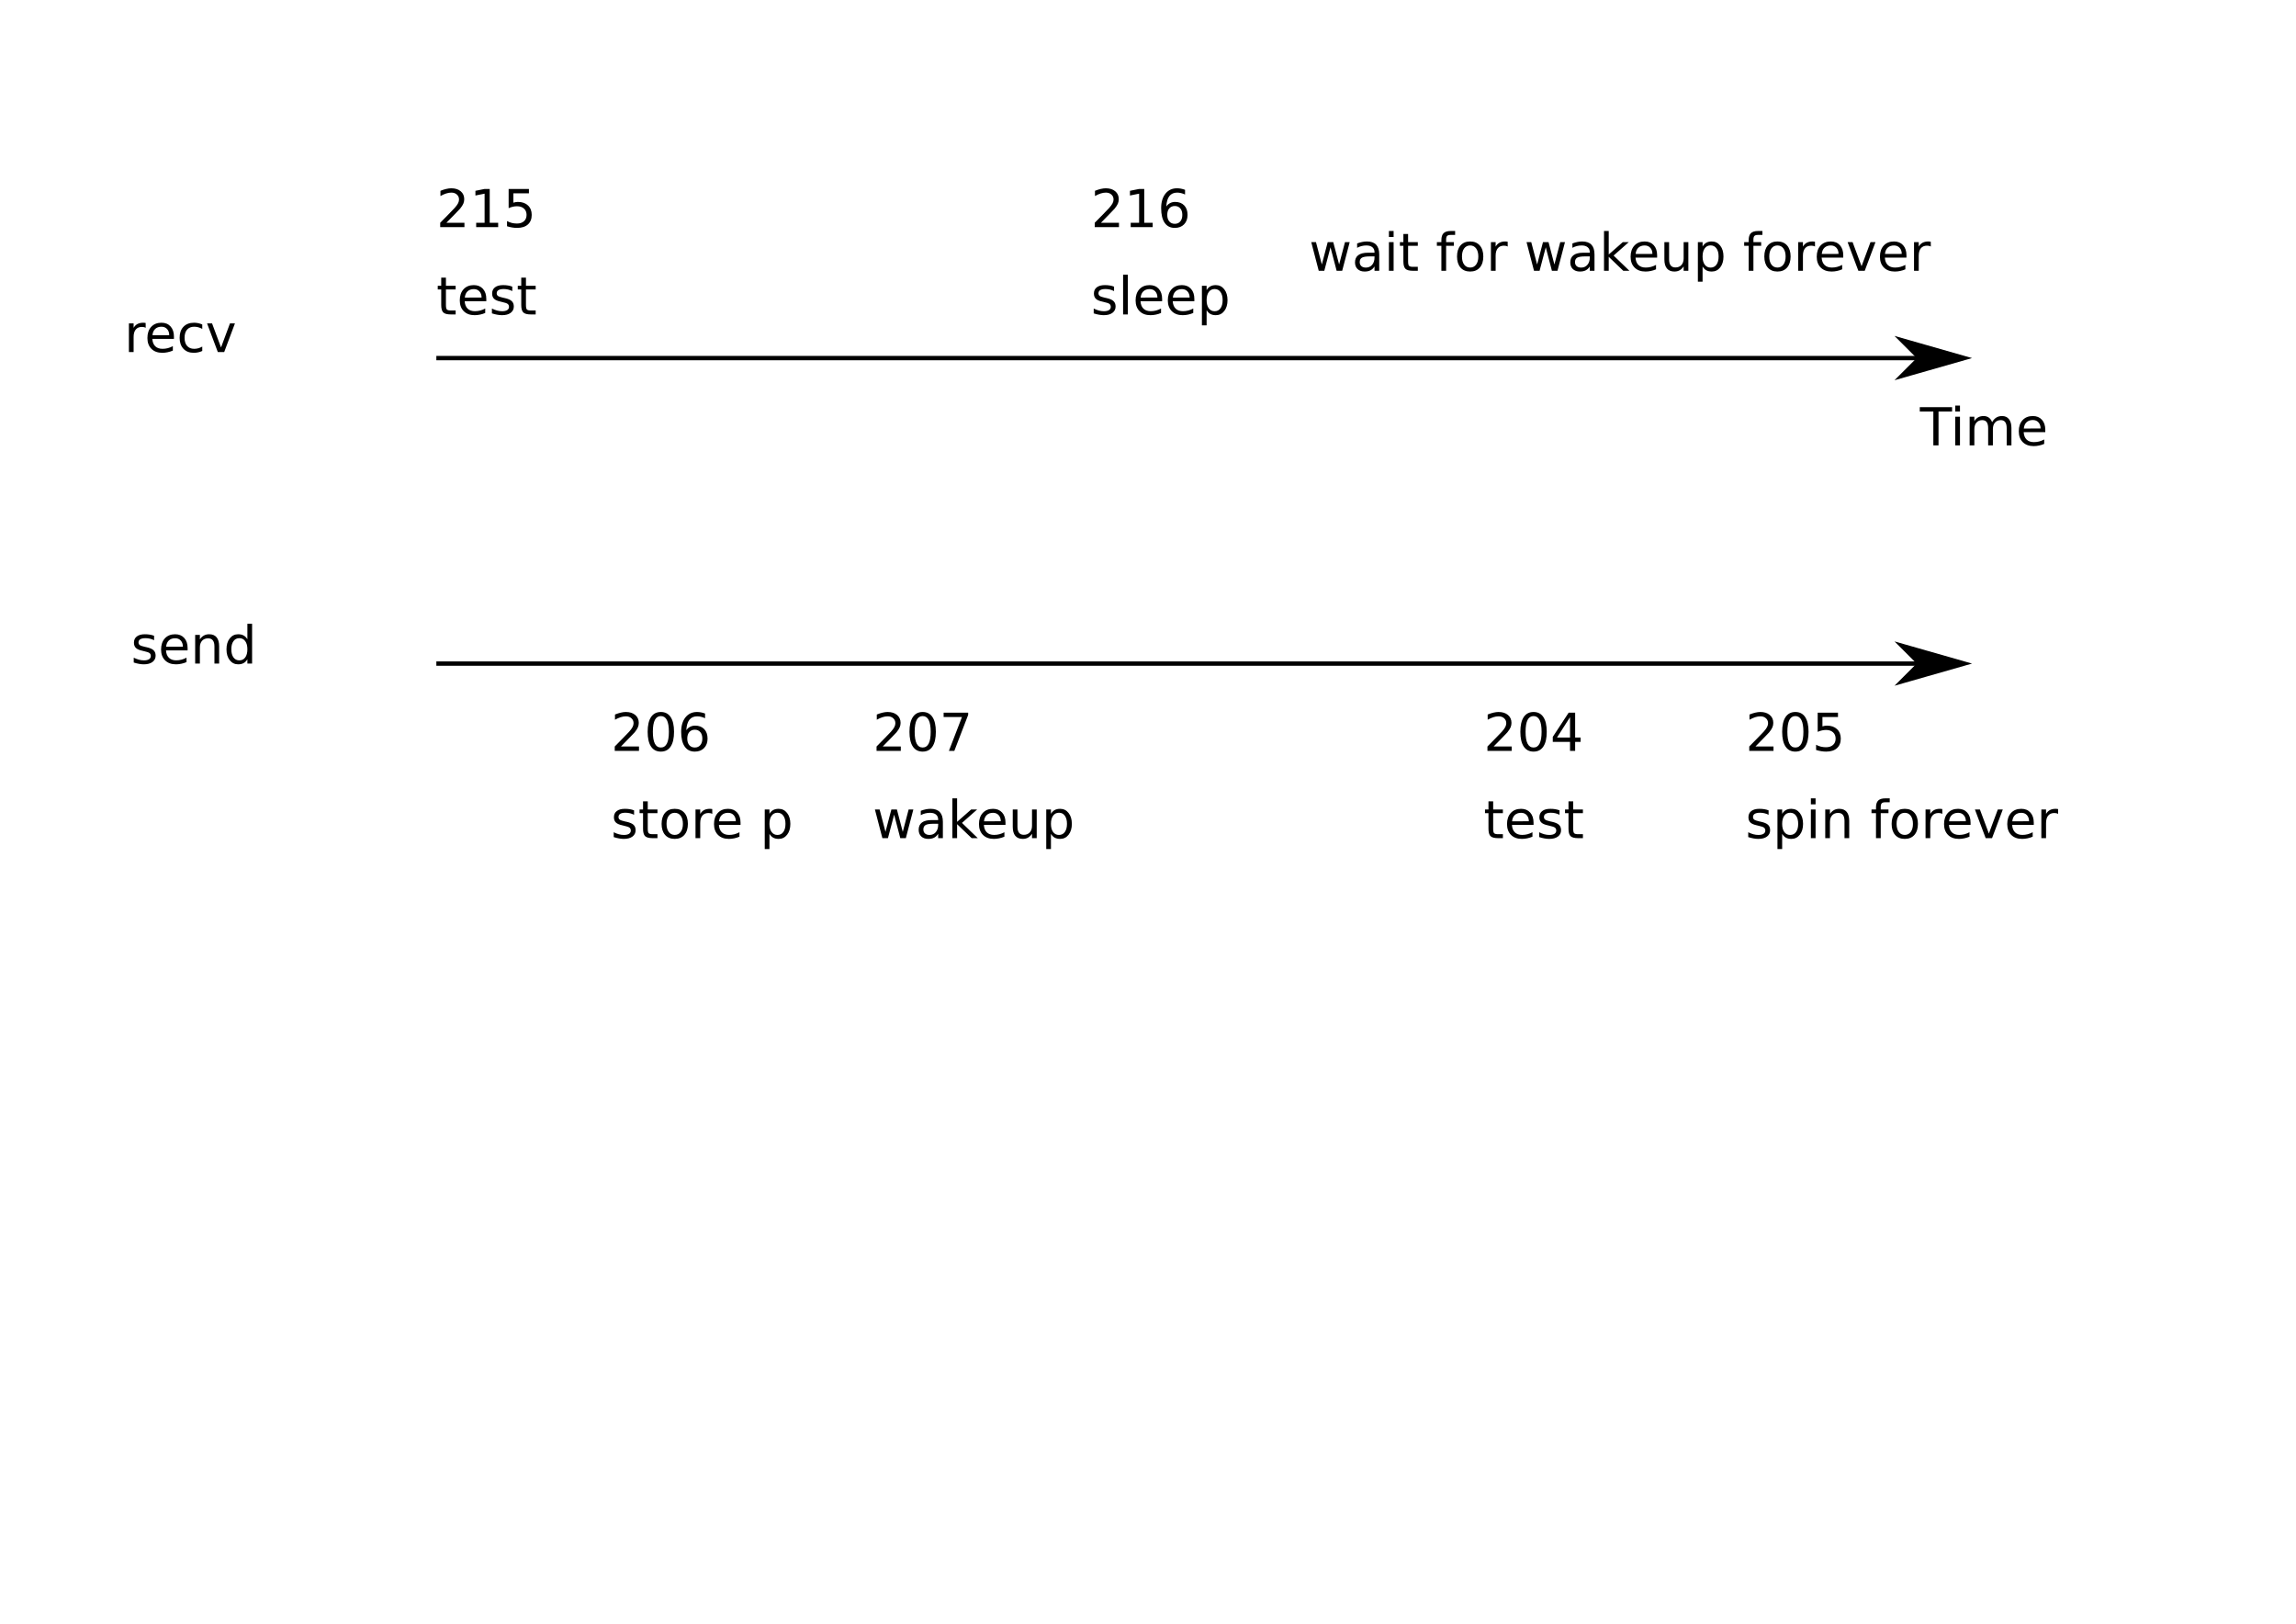
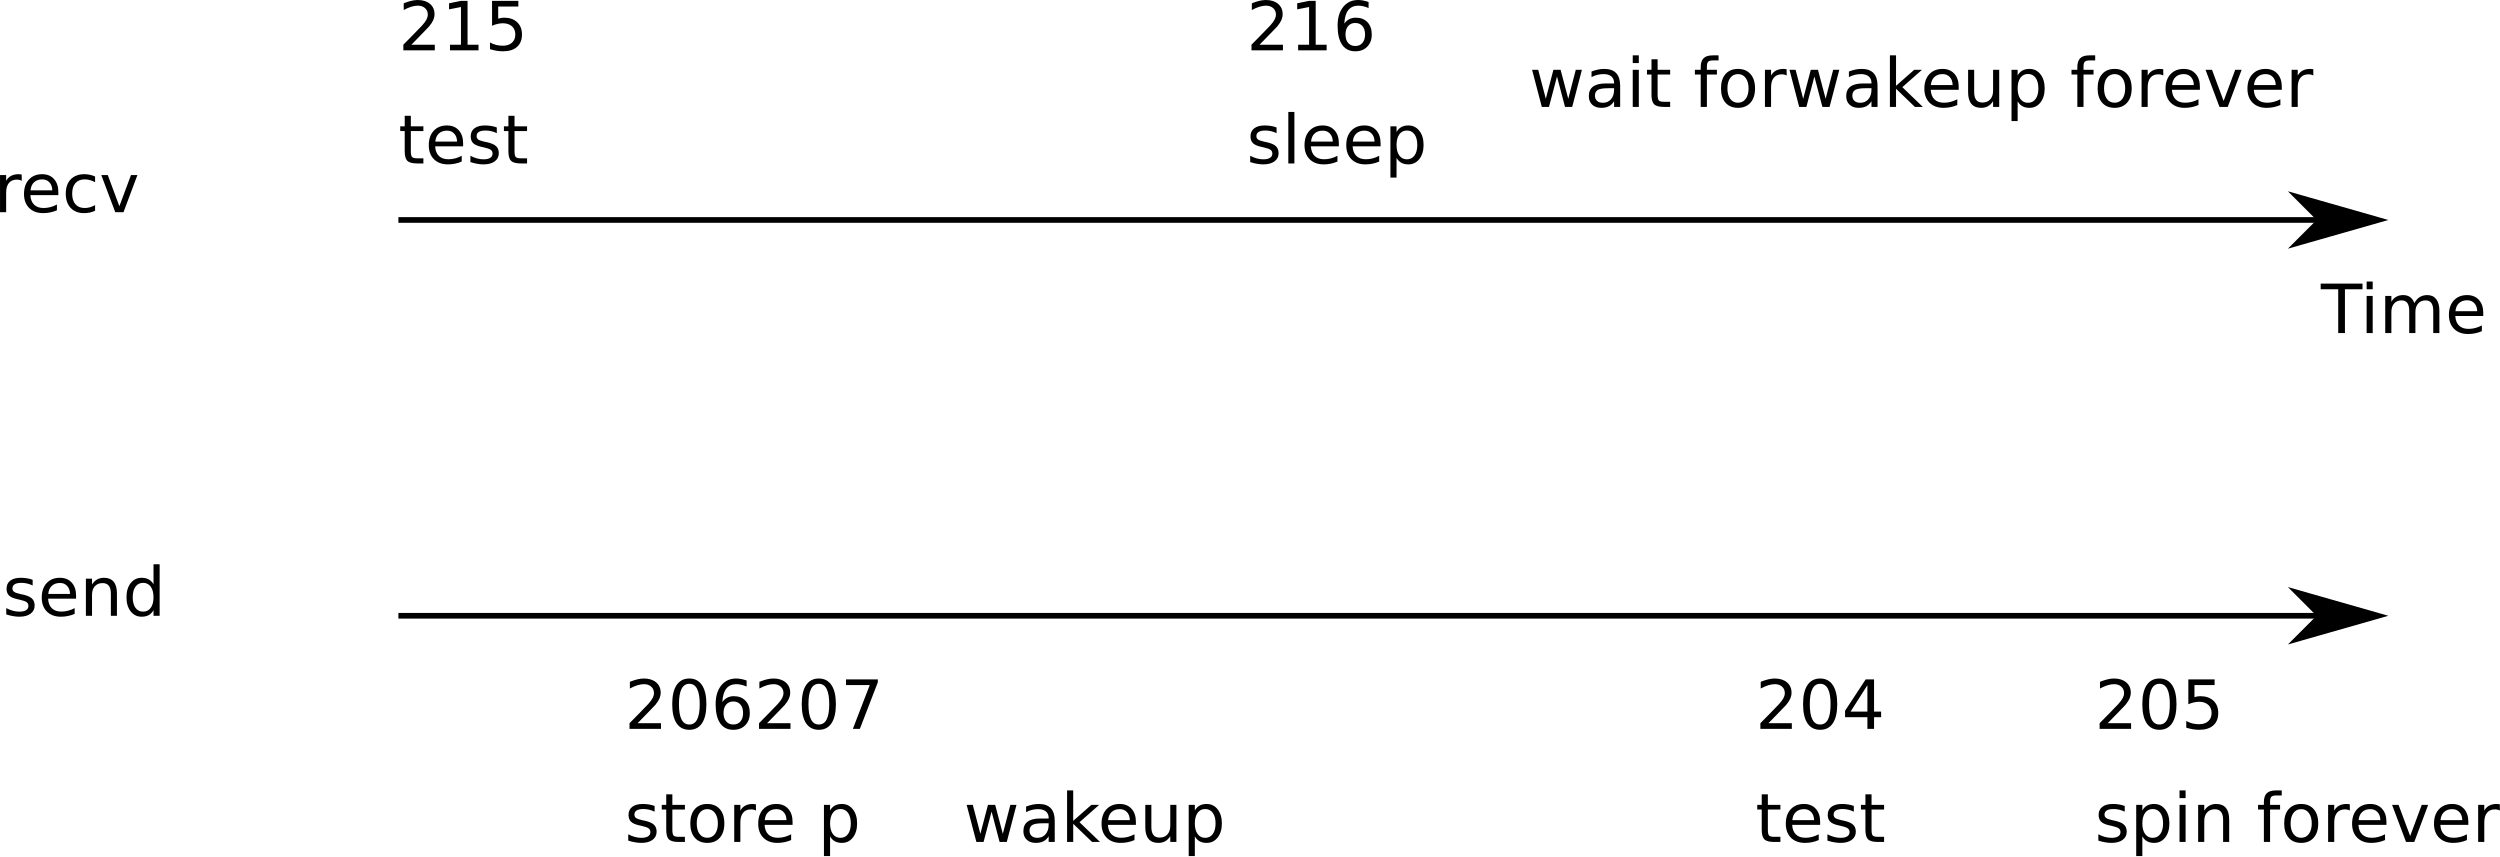
- <svg xmlns="http://www.w3.org/2000/svg" width="1052.362" height="744.094" id="svg2" version="1.1">
-   <defs id="defs4">
-     <marker orient="auto" refY="0.0" refX="0.0" id="Arrow2Lend" style="overflow:visible;">
-       <path id="path3836" style="font-size:12.0;fill-rule:evenodd;stroke-width:0.625;stroke-linejoin:round;" d="M 8.719,4.034 L -2.207,0.016 L 8.719,-4.002 C 6.973,-1.63 6.983,1.616 8.719,4.034 z " transform="scale(1.1) rotate(180) translate(1,0)" />
-     </marker>
-     <marker orient="auto" refY="0.0" refX="0.0" id="Arrow1Lend" style="overflow:visible;">
-       <path id="path3616" d="M 0.0,0.0 L 5.0,-5.0 L -12.5,0.0 L 5.0,5.0 L 0.0,0.0 z " style="fill-rule:evenodd;stroke:#000000;stroke-width:1.0pt;marker-start:none;" transform="scale(0.8) rotate(180) translate(12.5,0)" />
-     </marker>
-   </defs>
-   <g id="layer1" transform="translate(0,-308.2677)">
-     <path id="path2820" d="m 200,612.362 c 700,0 700,0 700,0" style="fill:none;stroke:#000000;stroke-width:2;stroke-linecap:butt;stroke-linejoin:miter;stroke-miterlimit:4;stroke-opacity:1;stroke-dasharray:none;marker-end:url(#Arrow1Lend)" />
-     <text xml:space="preserve" style="font-style:normal;font-variant:normal;font-weight:normal;font-stretch:normal;line-height:0%;font-family:'Bitstream Vera Sans';-inkscape-font-specification:'Bitstream Vera Sans';text-align:start;writing-mode:lr-tb;text-anchor:start;fill:#000000;fill-opacity:1;stroke:none" x="56.897" y="161.336" id="text2828" transform="translate(0,308.2677)">
-       <tspan id="tspan2830" x="56.897" y="161.336" style="font-size:24px;line-height:1.25">recv</tspan>
-     </text>
-     <text xml:space="preserve" style="font-style:normal;font-variant:normal;font-weight:normal;font-stretch:normal;line-height:0%;font-family:'Bitstream Vera Sans';-inkscape-font-specification:'Bitstream Vera Sans';text-align:start;writing-mode:lr-tb;text-anchor:start;fill:#000000;fill-opacity:1;stroke:none" x="60" y="612.362" id="text2832">
-       <tspan id="tspan2834" x="60" y="612.362" style="font-size:24px;line-height:1.25">send</tspan>
-     </text>
-     <path id="path4246" d="m 200,472.362 c 700,0 700,0 700,0" style="fill:none;stroke:#000000;stroke-width:2;stroke-linecap:butt;stroke-linejoin:miter;stroke-miterlimit:4;stroke-opacity:1;stroke-dasharray:none;marker-end:url(#Arrow1Lend)" />
-     <text xml:space="preserve" style="font-style:normal;font-variant:normal;font-weight:normal;font-stretch:normal;line-height:0%;font-family:'Bitstream Vera Sans';-inkscape-font-specification:'Bitstream Vera Sans';text-align:start;writing-mode:lr-tb;text-anchor:start;fill:#000000;fill-opacity:1;stroke:none" x="280" y="652.362" id="text4248">
-       <tspan id="tspan4250" x="280" y="652.362" style="font-size:24px;line-height:1.25">206</tspan>
-     </text>
-     <text xml:space="preserve" style="font-style:normal;font-variant:normal;font-weight:normal;font-stretch:normal;line-height:0%;font-family:'Bitstream Vera Sans';-inkscape-font-specification:'Bitstream Vera Sans';text-align:start;writing-mode:lr-tb;text-anchor:start;fill:#000000;fill-opacity:1;stroke:none" x="400" y="652.362" id="text4442">
-       <tspan id="tspan4444" x="400" y="652.362" style="font-size:24px;line-height:1.25">207</tspan>
-     </text>
-     <text xml:space="preserve" style="font-style:normal;font-variant:normal;font-weight:normal;font-stretch:normal;line-height:0%;font-family:'Bitstream Vera Sans';-inkscape-font-specification:'Bitstream Vera Sans';text-align:start;writing-mode:lr-tb;text-anchor:start;fill:#000000;fill-opacity:1;stroke:none" x="500" y="412.362" id="text4828">
-       <tspan id="tspan4830" x="500" y="412.362" style="font-size:24px;line-height:1.25">216</tspan>
-     </text>
-     <text xml:space="preserve" style="font-style:normal;font-variant:normal;font-weight:normal;font-stretch:normal;line-height:0%;font-family:'Bitstream Vera Sans';-inkscape-font-specification:'Bitstream Vera Sans';text-align:start;writing-mode:lr-tb;text-anchor:start;fill:#000000;fill-opacity:1;stroke:none" x="880" y="512.362" id="text5026">
-       <tspan id="tspan5028" x="880" y="512.362" style="font-size:24px;line-height:1.25">Time</tspan>
-     </text>
-     <text xml:space="preserve" style="font-style:normal;font-variant:normal;font-weight:normal;font-stretch:normal;line-height:0%;font-family:'Bitstream Vera Sans';-inkscape-font-specification:'Bitstream Vera Sans';text-align:start;writing-mode:lr-tb;text-anchor:start;fill:#000000;fill-opacity:1;stroke:none" x="500" y="452.362" id="text2855">
-       <tspan id="tspan2857" x="500" y="452.362" style="font-size:24px;line-height:1.25">sleep</tspan>
-     </text>
-     <text xml:space="preserve" style="font-style:normal;font-variant:normal;font-weight:normal;font-stretch:normal;line-height:0%;font-family:'Bitstream Vera Sans';-inkscape-font-specification:'Bitstream Vera Sans';text-align:start;writing-mode:lr-tb;text-anchor:start;fill:#000000;fill-opacity:1;stroke:none" x="400" y="692.362" id="text2867">
-       <tspan id="tspan2869" x="400" y="692.362" style="font-size:24px;line-height:1.25">wakeup</tspan>
-     </text>
-     <text xml:space="preserve" style="font-style:normal;font-variant:normal;font-weight:normal;font-stretch:normal;line-height:0%;font-family:'Bitstream Vera Sans';-inkscape-font-specification:'Bitstream Vera Sans';text-align:start;writing-mode:lr-tb;text-anchor:start;fill:#000000;fill-opacity:1;stroke:none" x="600" y="432.362" id="text2910">
-       <tspan id="tspan2912" x="600" y="432.362" style="font-size:24px;line-height:1.25">wait for wakeup forever</tspan>
-     </text>
-     <text xml:space="preserve" style="font-style:normal;font-variant:normal;font-weight:normal;font-stretch:normal;line-height:0%;font-family:'Bitstream Vera Sans';-inkscape-font-specification:'Bitstream Vera Sans';text-align:start;writing-mode:lr-tb;text-anchor:start;fill:#000000;fill-opacity:1;stroke:none" x="200" y="412.362" id="text2861">
-       <tspan id="tspan2863" x="200" y="412.362" style="font-size:24px;line-height:1.25">215</tspan>
-     </text>
-     <text xml:space="preserve" style="font-style:normal;font-variant:normal;font-weight:normal;font-stretch:normal;line-height:0%;font-family:'Bitstream Vera Sans';-inkscape-font-specification:'Bitstream Vera Sans';text-align:start;writing-mode:lr-tb;text-anchor:start;fill:#000000;fill-opacity:1;stroke:none" x="200" y="452.362" id="text2865">
-       <tspan id="tspan2867" x="200" y="452.362" style="font-size:24px;line-height:1.25">test</tspan>
-     </text>
-     <text xml:space="preserve" style="font-style:normal;font-variant:normal;font-weight:normal;font-stretch:normal;line-height:0%;font-family:'Bitstream Vera Sans';-inkscape-font-specification:'Bitstream Vera Sans';text-align:start;writing-mode:lr-tb;text-anchor:start;fill:#000000;fill-opacity:1;stroke:none" x="280" y="692.362" id="text2869">
-       <tspan id="tspan2871" x="280" y="692.362" style="font-size:24px;line-height:1.25">store p</tspan>
-     </text>
-     <text xml:space="preserve" style="font-style:normal;font-variant:normal;font-weight:normal;font-stretch:normal;line-height:0%;font-family:'Bitstream Vera Sans';-inkscape-font-specification:'Bitstream Vera Sans';text-align:start;writing-mode:lr-tb;text-anchor:start;fill:#000000;fill-opacity:1;stroke:none" x="680" y="652.362" id="text2873">
-       <tspan id="tspan2875" x="680" y="652.362" style="font-size:24px;line-height:1.25">204</tspan>
-     </text>
-     <text xml:space="preserve" style="font-style:normal;font-variant:normal;font-weight:normal;font-stretch:normal;line-height:0%;font-family:'Bitstream Vera Sans';-inkscape-font-specification:'Bitstream Vera Sans';text-align:start;writing-mode:lr-tb;text-anchor:start;fill:#000000;fill-opacity:1;stroke:none" x="680" y="692.362" id="text2877">
-       <tspan id="tspan2879" x="680" y="692.362" style="font-size:24px;line-height:1.25">test</tspan>
-     </text>
-     <text xml:space="preserve" style="font-style:normal;font-variant:normal;font-weight:normal;font-stretch:normal;line-height:0%;font-family:'Bitstream Vera Sans';-inkscape-font-specification:'Bitstream Vera Sans';text-align:start;writing-mode:lr-tb;text-anchor:start;fill:#000000;fill-opacity:1;stroke:none" x="800" y="652.362" id="text2881">
-       <tspan id="tspan2883" x="800" y="652.362" style="font-size:24px;line-height:1.25">205</tspan>
-     </text>
-     <text xml:space="preserve" style="font-style:normal;font-variant:normal;font-weight:normal;font-stretch:normal;line-height:0%;font-family:'Bitstream Vera Sans';-inkscape-font-specification:'Bitstream Vera Sans';text-align:start;writing-mode:lr-tb;text-anchor:start;fill:#000000;fill-opacity:1;stroke:none" x="800" y="692.362" id="text2885">
-       <tspan id="tspan2887" x="800" y="692.362" style="font-size:24px;line-height:1.25">spin forever</tspan>
-     </text>
+ <svg xmlns="http://www.w3.org/2000/svg" version="1.1" id="svg113" width="884.291" height="302.805" viewBox="0 0 884.291 302.805">
+   <defs id="defs117" />
+   <g id="g119" transform="matrix(1.333333,0,0,1.333333,0,9.5701172e-6)">
+     <g id="g121">
+       <g id="g123">
+         <path d="m 105.691,163.359 c 525,0 525,0 525,0" style="fill:none;stroke:#000000;stroke-width:1.5;stroke-linecap:butt;stroke-linejoin:miter;stroke-miterlimit:4;stroke-dasharray:none;stroke-opacity:1" id="path125" />
+       </g>
+       <g id="g127" transform="scale(-1)">
+         <path d="m -615.691,-163.359 6,-6 -21,6 21,6 z" style="fill:#000000;fill-opacity:1;fill-rule:evenodd;stroke:#000000;stroke-width:1.6;stroke-linecap:butt;stroke-linejoin:miter;stroke-miterlimit:4;stroke-dasharray:none;stroke-opacity:1" id="path129" />
+       </g>
+       <text xml:space="preserve" transform="translate(-1.634766,56.29041)" style="font-variant:normal;font-weight:normal;font-size:18px;font-family:'DejaVu Sans';-inkscape-font-specification:DejaVuSans;writing-mode:lr-tb;fill:#000000;fill-opacity:1;fill-rule:nonzero;stroke:none" id="text135">
+         <tspan x="0 7.02 18.09 27.972" y="0" id="tspan131">recv</tspan>
+         <tspan x="2.328 11.688 22.758 34.152" y="107.069" id="tspan133">send</tspan>
+       </text>
+       <g id="g137">
+         <path d="m 105.691,58.359 c 525,0 525,0 525,0" style="fill:none;stroke:#000000;stroke-width:1.5;stroke-linecap:butt;stroke-linejoin:miter;stroke-miterlimit:4;stroke-dasharray:none;stroke-opacity:1" id="path139" />
+       </g>
+       <g id="g141" transform="scale(-1)">
+         <path d="m -615.691,-58.359 6,-6 -21,6 21,6 z" style="fill:#000000;fill-opacity:1;fill-rule:evenodd;stroke:#000000;stroke-width:1.6;stroke-linecap:butt;stroke-linejoin:miter;stroke-miterlimit:4;stroke-dasharray:none;stroke-opacity:1" id="path143" />
+       </g>
+       <text xml:space="preserve" transform="translate(165.6928,193.3594)" style="font-variant:normal;font-weight:normal;font-size:18px;font-family:'DejaVu Sans';-inkscape-font-specification:DejaVuSans;writing-mode:lr-tb;fill:#000000;fill-opacity:1;fill-rule:nonzero;stroke:none" id="text171">
+         <tspan x="0 11.448 22.896 89.982 101.43 112.878" y="0" id="tspan145">206207</tspan>
+         <tspan x="165 176.448 187.896" y="-180" id="tspan147">216</tspan>
+         <tspan x="450 460.422 465.408 482.94" y="-105" id="tspan149">Time</tspan>
+         <tspan x="165 174.36 179.346 190.416 201.486" y="-150" id="tspan151">sleep</tspan>
+         <tspan x="90 104.706 115.722 125.55 136.62 148.014" y="30" id="tspan153">wakeup</tspan>
+         <tspan x="240 254.706 265.722 270.708 277.764 283.47 289.806 300.804 313.962 328.668 339.684 349.512 360.582 371.976 383.388 389.094 395.43 406.428 413.466 424.536 435.174 446.244" y="-165" id="tspan155">wait forwakeup forever</tspan>
+         <tspan x="-60 -48.552 -37.104" y="-180" id="tspan157">215</tspan>
+         <tspan x="-60 -52.944 -41.874 -32.514" y="-150" id="tspan159">test</tspan>
+         <tspan x="-1.8000001e-05 9.36 16.416 27.414 34.452 45.522 51.228" y="30" id="tspan161">store p</tspan>
+         <tspan x="300 311.448 322.896" y="1.8000001e-05" id="tspan163">204</tspan>
+         <tspan x="300 307.056 318.126 327.486" y="30" id="tspan165">test</tspan>
+         <tspan x="390 401.448 412.896" y="1.8000001e-05" id="tspan167">205</tspan>
+         <tspan x="390 399.36 410.772 415.758 427.152 432.858 439.194 450.192 457.23 468.3 478.938 490.008" y="30" id="tspan169">spin forever</tspan>
+       </text>
+     </g>
  </g>
</svg>
